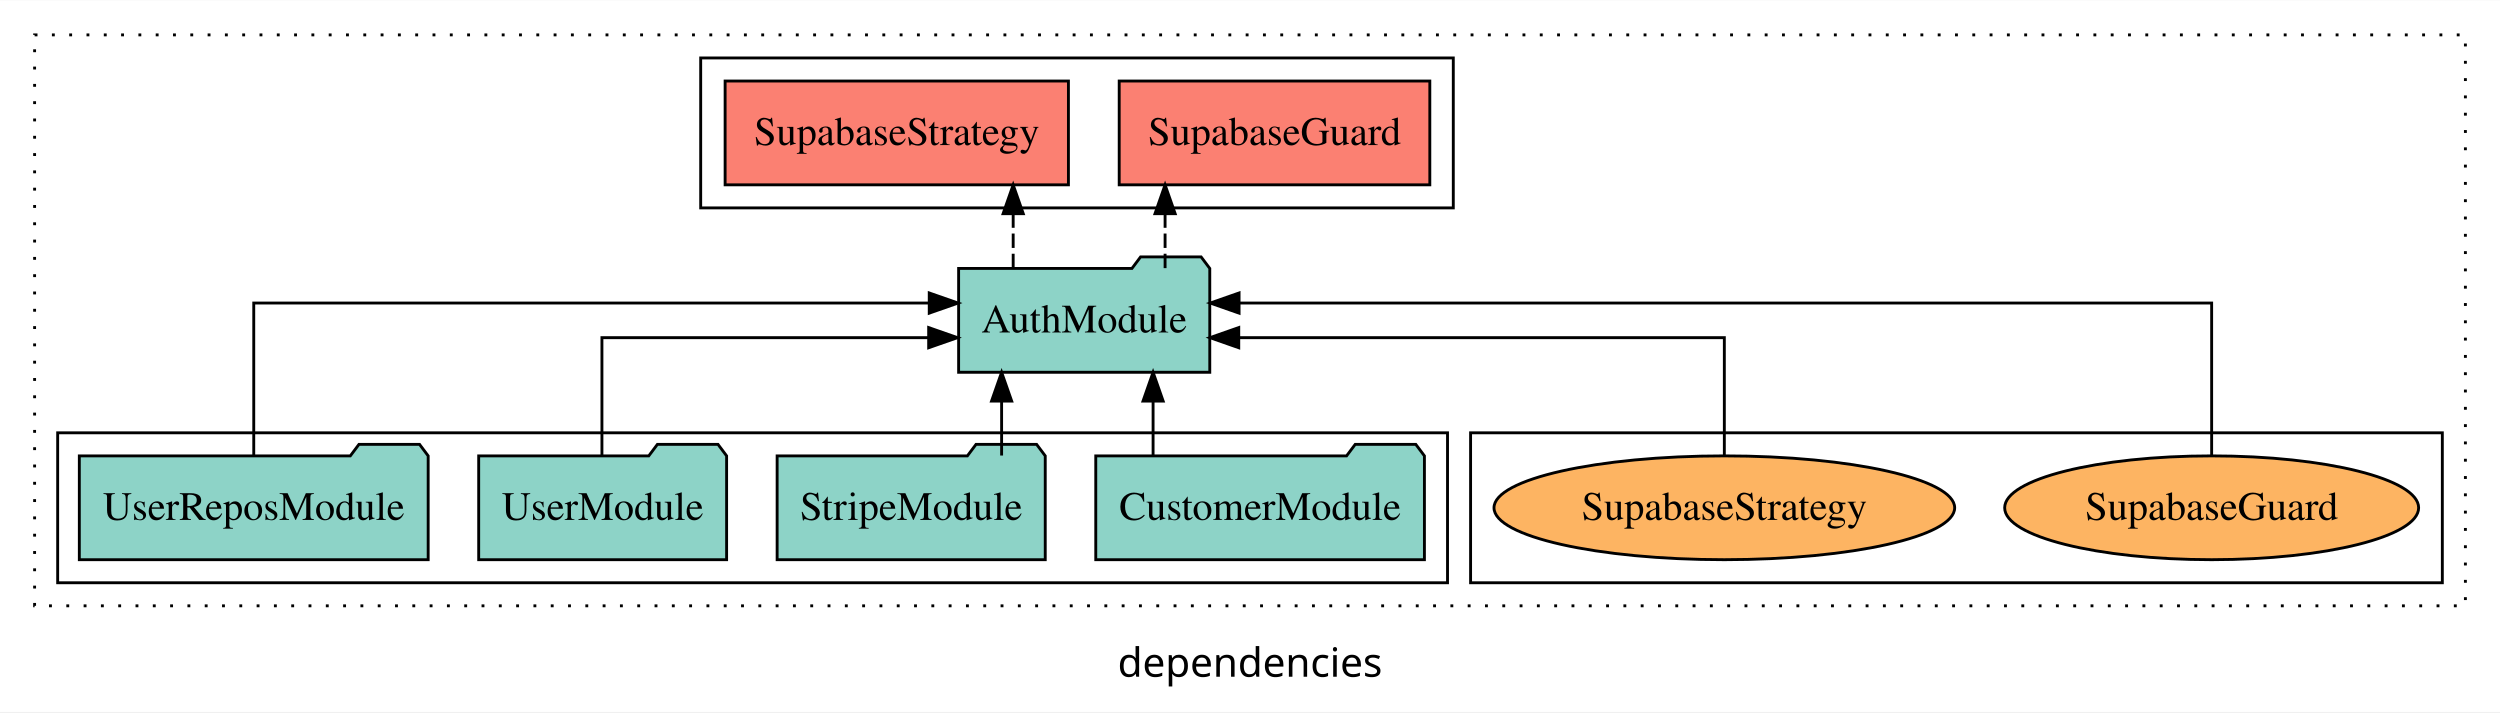
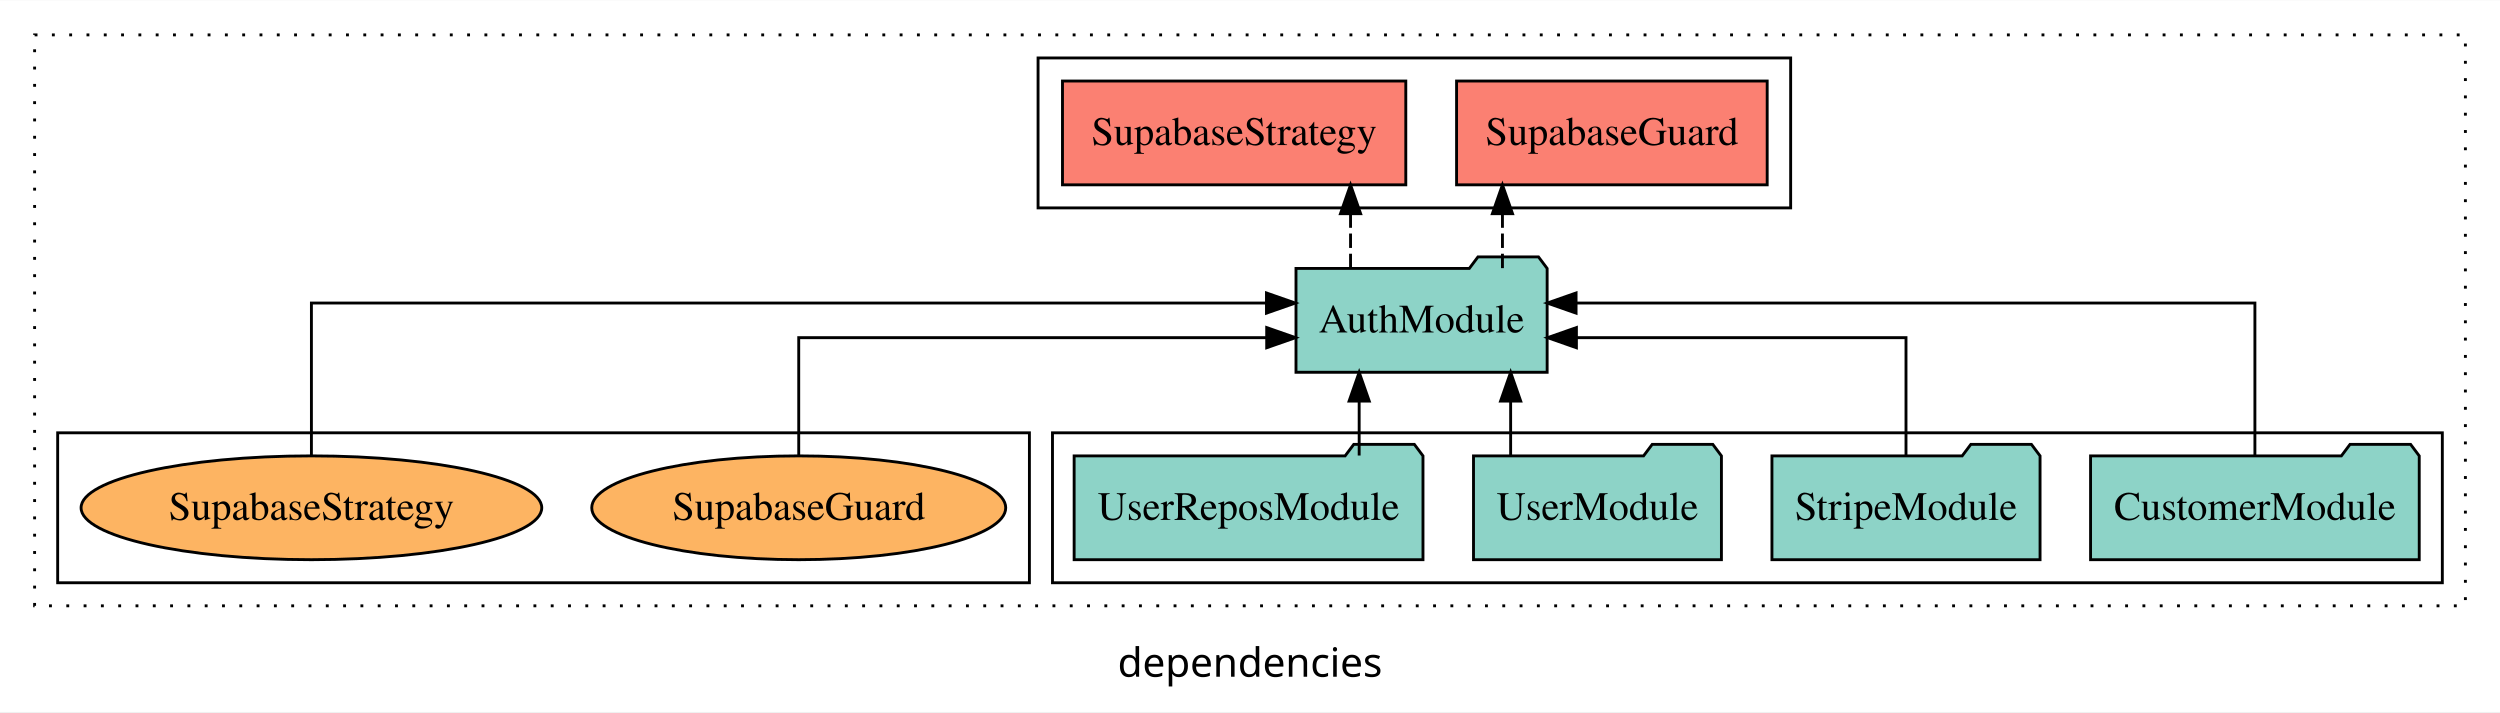
<svg xmlns="http://www.w3.org/2000/svg" width="867pt" height="247pt" viewBox="0.00 0.00 867.00 246.80">
  <g id="graph0" class="graph" transform="scale(1 1) rotate(0) translate(4 242.8)">
    <polygon fill="white" stroke="transparent" points="-4,4 -4,-242.8 863,-242.8 863,4 -4,4" />
    <text text-anchor="middle" x="429.5" y="-8.2" font-family="sans-serif" font-size="14.00">dependencies</text>
    <g id="clust1" class="cluster">
      <polygon fill="none" stroke="black" stroke-dasharray="1,5" points="8,-32.8 8,-230.8 851,-230.8 851,-32.8 8,-32.8" />
    </g>
-     <g id="clust6" class="cluster">
-       <polygon fill="none" stroke="black" points="506,-40.8 506,-92.8 843,-92.8 843,-40.8 506,-40.8" />
+     <g id="clust4" class="cluster">
+       <polygon fill="none" stroke="black" points="356,-170.8 356,-222.8 617,-222.8 617,-170.8 356,-170.8" />
    </g>
    <g id="clust3" class="cluster">
-       <polygon fill="none" stroke="black" points="16,-40.8 16,-92.8 498,-92.8 498,-40.8 16,-40.8" />
+       <polygon fill="none" stroke="black" points="361,-40.8 361,-92.8 843,-92.8 843,-40.8 361,-40.8" />
    </g>
-     <g id="clust4" class="cluster">
-       <polygon fill="none" stroke="black" points="239,-170.8 239,-222.8 500,-222.8 500,-170.8 239,-170.8" />
+     <g id="clust6" class="cluster">
+       <polygon fill="none" stroke="black" points="16,-40.8 16,-92.8 353,-92.8 353,-40.8 16,-40.8" />
    </g>
    <g id="node1" class="node">
-       <polygon fill="#8dd3c7" stroke="black" points="489.99,-84.8 486.99,-88.8 465.99,-88.8 462.99,-84.8 376.01,-84.8 376.01,-48.8 489.99,-48.8 489.99,-84.8" />
-       <text text-anchor="middle" x="433" y="-62.6" font-family="Times,serif" font-size="14.00">CustomerModule</text>
+       <polygon fill="#8dd3c7" stroke="black" points="834.99,-84.8 831.99,-88.8 810.99,-88.8 807.99,-84.8 721.01,-84.8 721.01,-48.8 834.99,-48.8 834.99,-84.8" />
+       <text text-anchor="middle" x="778" y="-62.6" font-family="Times,serif" font-size="14.00">CustomerModule</text>
    </g>
    <g id="node5" class="node">
-       <polygon fill="#8dd3c7" stroke="black" points="415.55,-149.8 412.55,-153.8 391.55,-153.8 388.55,-149.8 328.45,-149.8 328.45,-113.8 415.55,-113.8 415.55,-149.8" />
-       <text text-anchor="middle" x="372" y="-127.6" font-family="Times,serif" font-size="14.00">AuthModule</text>
+       <polygon fill="#8dd3c7" stroke="black" points="532.55,-149.8 529.55,-153.8 508.55,-153.8 505.55,-149.8 445.45,-149.8 445.45,-113.8 532.55,-113.8 532.55,-149.8" />
+       <text text-anchor="middle" x="489" y="-127.6" font-family="Times,serif" font-size="14.00">AuthModule</text>
    </g>
    <g id="edge1" class="edge">
-       <path fill="none" stroke="black" d="M395.89,-84.91C395.89,-84.91 395.89,-103.79 395.89,-103.79" />
-       <polygon fill="black" stroke="black" points="392.39,-103.79 395.89,-113.79 399.39,-103.79 392.39,-103.79" />
+       <path fill="none" stroke="black" d="M778,-85.08C778,-106.12 778,-137.8 778,-137.8 778,-137.8 542.58,-137.8 542.58,-137.8" />
+       <polygon fill="black" stroke="black" points="542.58,-134.3 532.58,-137.8 542.58,-141.3 542.58,-134.3" />
    </g>
    <g id="node2" class="node">
-       <polygon fill="#8dd3c7" stroke="black" points="358.49,-84.8 355.49,-88.8 334.49,-88.8 331.49,-84.8 265.51,-84.8 265.51,-48.8 358.49,-48.8 358.49,-84.8" />
-       <text text-anchor="middle" x="312" y="-62.6" font-family="Times,serif" font-size="14.00">StripeModule</text>
+       <polygon fill="#8dd3c7" stroke="black" points="703.49,-84.8 700.49,-88.8 679.49,-88.8 676.49,-84.8 610.51,-84.8 610.51,-48.8 703.49,-48.8 703.49,-84.8" />
+       <text text-anchor="middle" x="657" y="-62.6" font-family="Times,serif" font-size="14.00">StripeModule</text>
    </g>
    <g id="edge2" class="edge">
-       <path fill="none" stroke="black" d="M343.36,-84.91C343.36,-84.91 343.36,-103.79 343.36,-103.79" />
-       <polygon fill="black" stroke="black" points="339.86,-103.79 343.36,-113.79 346.86,-103.79 339.86,-103.79" />
+       <path fill="none" stroke="black" d="M657,-84.82C657,-102.17 657,-125.8 657,-125.8 657,-125.8 542.7,-125.8 542.7,-125.8" />
+       <polygon fill="black" stroke="black" points="542.7,-122.3 532.7,-125.8 542.7,-129.3 542.7,-122.3" />
    </g>
    <g id="node3" class="node">
-       <polygon fill="#8dd3c7" stroke="black" points="247.99,-84.8 244.99,-88.8 223.99,-88.8 220.99,-84.8 162.01,-84.8 162.01,-48.8 247.99,-48.8 247.99,-84.8" />
-       <text text-anchor="middle" x="205" y="-62.6" font-family="Times,serif" font-size="14.00">UserModule</text>
+       <polygon fill="#8dd3c7" stroke="black" points="592.99,-84.8 589.99,-88.8 568.99,-88.8 565.99,-84.8 507.01,-84.8 507.01,-48.8 592.99,-48.8 592.99,-84.8" />
+       <text text-anchor="middle" x="550" y="-62.6" font-family="Times,serif" font-size="14.00">UserModule</text>
    </g>
    <g id="edge3" class="edge">
-       <path fill="none" stroke="black" d="M204.75,-84.82C204.75,-102.17 204.75,-125.8 204.75,-125.8 204.75,-125.8 318.06,-125.8 318.06,-125.8" />
-       <polygon fill="black" stroke="black" points="318.06,-129.3 328.06,-125.8 318.06,-122.3 318.06,-129.3" />
+       <path fill="none" stroke="black" d="M519.89,-84.91C519.89,-84.91 519.89,-103.79 519.89,-103.79" />
+       <polygon fill="black" stroke="black" points="516.39,-103.79 519.89,-113.79 523.39,-103.79 516.39,-103.79" />
    </g>
    <g id="node4" class="node">
-       <polygon fill="#8dd3c7" stroke="black" points="144.49,-84.8 141.49,-88.8 120.49,-88.8 117.49,-84.8 23.51,-84.8 23.51,-48.8 144.49,-48.8 144.49,-84.8" />
-       <text text-anchor="middle" x="84" y="-62.6" font-family="Times,serif" font-size="14.00">UserReposModule</text>
+       <polygon fill="#8dd3c7" stroke="black" points="489.49,-84.8 486.49,-88.8 465.49,-88.8 462.49,-84.8 368.51,-84.8 368.51,-48.8 489.49,-48.8 489.49,-84.8" />
+       <text text-anchor="middle" x="429" y="-62.6" font-family="Times,serif" font-size="14.00">UserReposModule</text>
    </g>
    <g id="edge4" class="edge">
-       <path fill="none" stroke="black" d="M84,-85.08C84,-106.12 84,-137.8 84,-137.8 84,-137.8 318.26,-137.8 318.26,-137.8" />
-       <polygon fill="black" stroke="black" points="318.26,-141.3 328.26,-137.8 318.26,-134.3 318.26,-141.3" />
+       <path fill="none" stroke="black" d="M467.36,-84.91C467.36,-84.91 467.36,-103.79 467.36,-103.79" />
+       <polygon fill="black" stroke="black" points="463.86,-103.79 467.36,-113.79 470.86,-103.79 463.86,-103.79" />
    </g>
    <g id="node6" class="node">
-       <polygon fill="#fb8072" stroke="black" points="491.86,-214.8 384.14,-214.8 384.14,-178.8 491.86,-178.8 491.86,-214.8" />
-       <text text-anchor="middle" x="438" y="-192.6" font-family="Times,serif" font-size="14.00">SupabaseGuard </text>
+       <polygon fill="#fb8072" stroke="black" points="608.86,-214.8 501.14,-214.8 501.14,-178.8 608.86,-178.8 608.86,-214.8" />
+       <text text-anchor="middle" x="555" y="-192.6" font-family="Times,serif" font-size="14.00">SupabaseGuard </text>
    </g>
    <g id="edge5" class="edge">
-       <path fill="none" stroke="black" stroke-dasharray="5,2" d="M400.05,-149.91C400.05,-149.91 400.05,-168.79 400.05,-168.79" />
-       <polygon fill="black" stroke="black" points="396.55,-168.79 400.05,-178.79 403.55,-168.79 396.55,-168.79" />
+       <path fill="none" stroke="black" stroke-dasharray="5,2" d="M517.05,-149.91C517.05,-149.91 517.05,-168.79 517.05,-168.79" />
+       <polygon fill="black" stroke="black" points="513.55,-168.79 517.05,-178.79 520.55,-168.79 513.55,-168.79" />
    </g>
    <g id="node7" class="node">
-       <polygon fill="#fb8072" stroke="black" points="366.53,-214.8 247.47,-214.8 247.47,-178.8 366.53,-178.8 366.53,-214.8" />
-       <text text-anchor="middle" x="307" y="-192.6" font-family="Times,serif" font-size="14.00">SupabaseStrategy </text>
+       <polygon fill="#fb8072" stroke="black" points="483.53,-214.8 364.47,-214.8 364.47,-178.8 483.53,-178.8 483.53,-214.8" />
+       <text text-anchor="middle" x="424" y="-192.6" font-family="Times,serif" font-size="14.00">SupabaseStrategy </text>
    </g>
    <g id="edge6" class="edge">
-       <path fill="none" stroke="black" stroke-dasharray="5,2" d="M347.37,-149.91C347.37,-149.91 347.37,-168.79 347.37,-168.79" />
-       <polygon fill="black" stroke="black" points="343.87,-168.79 347.37,-178.79 350.87,-168.79 343.87,-168.79" />
+       <path fill="none" stroke="black" stroke-dasharray="5,2" d="M464.37,-149.91C464.37,-149.91 464.37,-168.79 464.37,-168.79" />
+       <polygon fill="black" stroke="black" points="460.87,-168.79 464.37,-178.79 467.87,-168.79 460.87,-168.79" />
    </g>
    <g id="node8" class="node">
-       <ellipse fill="#fdb462" stroke="black" cx="763" cy="-66.8" rx="71.78" ry="18" />
-       <text text-anchor="middle" x="763" y="-62.6" font-family="Times,serif" font-size="14.00">SupabaseGuard</text>
+       <ellipse fill="#fdb462" stroke="black" cx="273" cy="-66.8" rx="71.78" ry="18" />
+       <text text-anchor="middle" x="273" y="-62.6" font-family="Times,serif" font-size="14.00">SupabaseGuard</text>
    </g>
    <g id="edge7" class="edge">
-       <path fill="none" stroke="black" d="M763,-85.08C763,-106.12 763,-137.8 763,-137.8 763,-137.8 425.71,-137.8 425.71,-137.8" />
-       <polygon fill="black" stroke="black" points="425.71,-134.3 415.71,-137.8 425.71,-141.3 425.71,-134.3" />
+       <path fill="none" stroke="black" d="M273,-84.82C273,-102.17 273,-125.8 273,-125.8 273,-125.8 435.29,-125.8 435.29,-125.8" />
+       <polygon fill="black" stroke="black" points="435.29,-129.3 445.29,-125.8 435.29,-122.3 435.29,-129.3" />
    </g>
    <g id="node9" class="node">
-       <ellipse fill="#fdb462" stroke="black" cx="594" cy="-66.8" rx="79.88" ry="18" />
-       <text text-anchor="middle" x="594" y="-62.6" font-family="Times,serif" font-size="14.00">SupabaseStrategy</text>
+       <ellipse fill="#fdb462" stroke="black" cx="104" cy="-66.8" rx="79.88" ry="18" />
+       <text text-anchor="middle" x="104" y="-62.6" font-family="Times,serif" font-size="14.00">SupabaseStrategy</text>
    </g>
    <g id="edge8" class="edge">
-       <path fill="none" stroke="black" d="M594,-84.82C594,-102.17 594,-125.8 594,-125.8 594,-125.8 425.6,-125.8 425.6,-125.8" />
-       <polygon fill="black" stroke="black" points="425.6,-122.3 415.6,-125.8 425.6,-129.3 425.6,-122.3" />
+       <path fill="none" stroke="black" d="M104,-85.08C104,-106.12 104,-137.8 104,-137.8 104,-137.8 435.21,-137.8 435.21,-137.8" />
+       <polygon fill="black" stroke="black" points="435.21,-141.3 445.21,-137.8 435.21,-134.3 435.21,-141.3" />
    </g>
  </g>
</svg>
